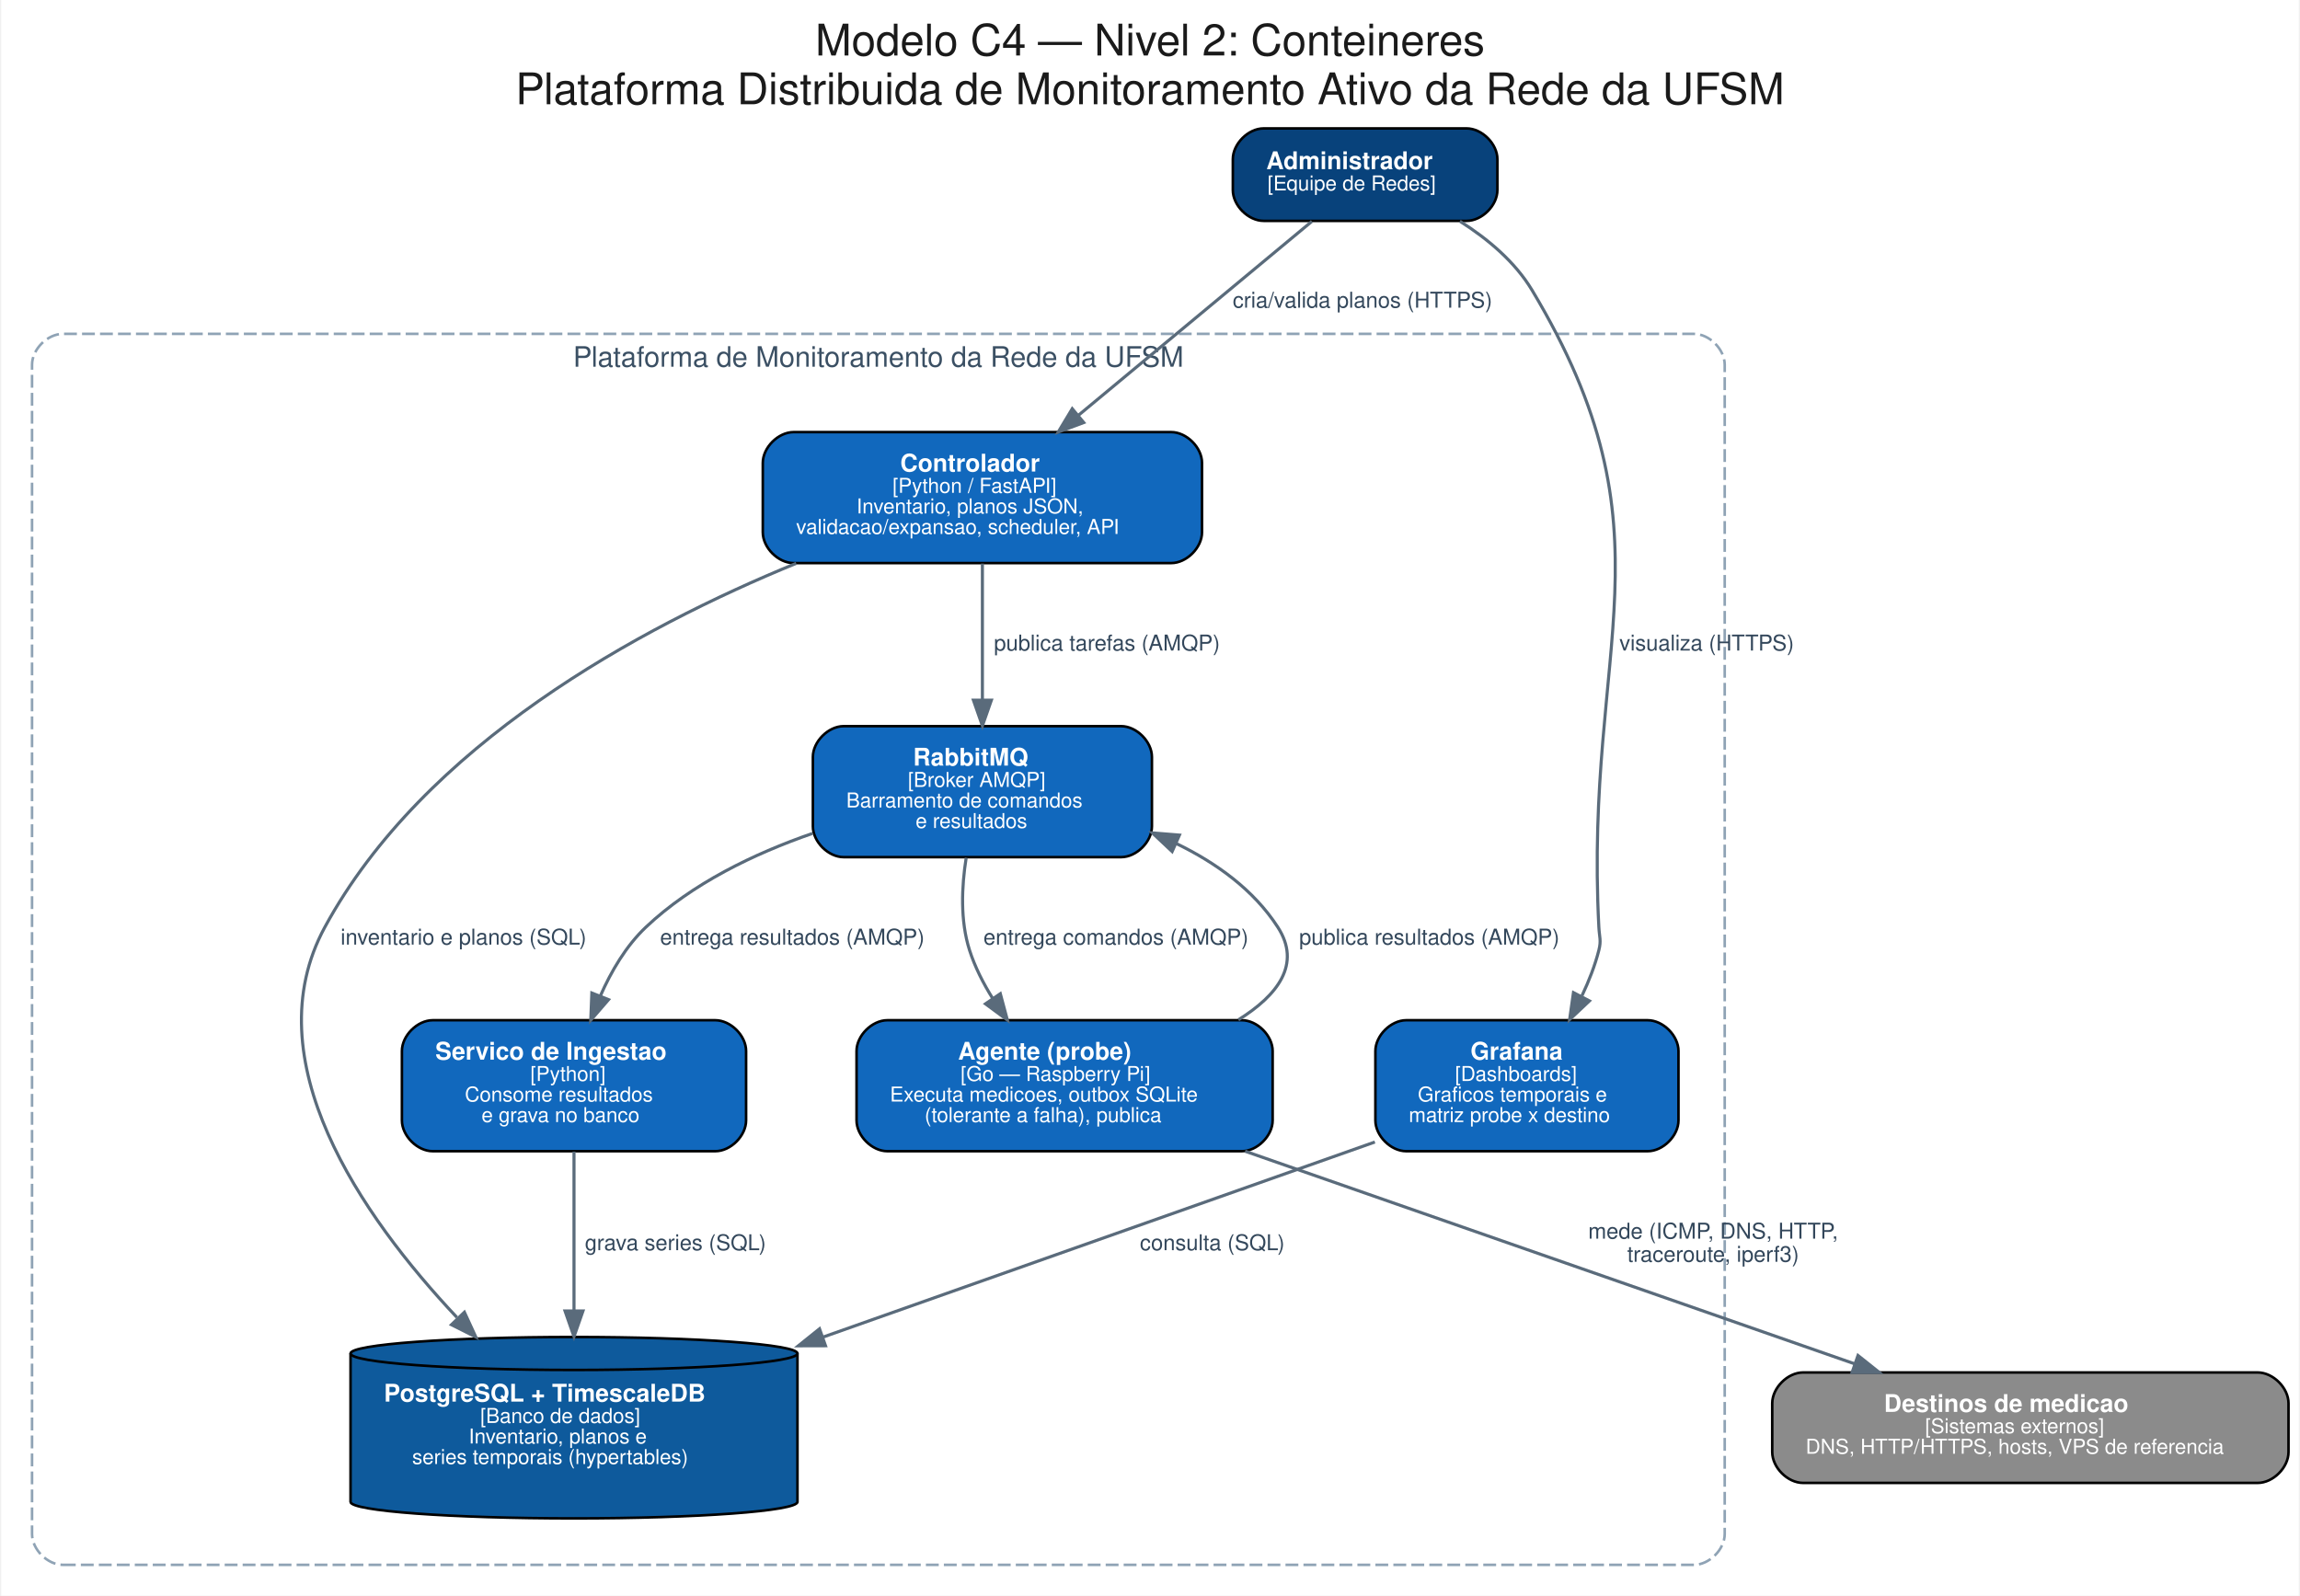
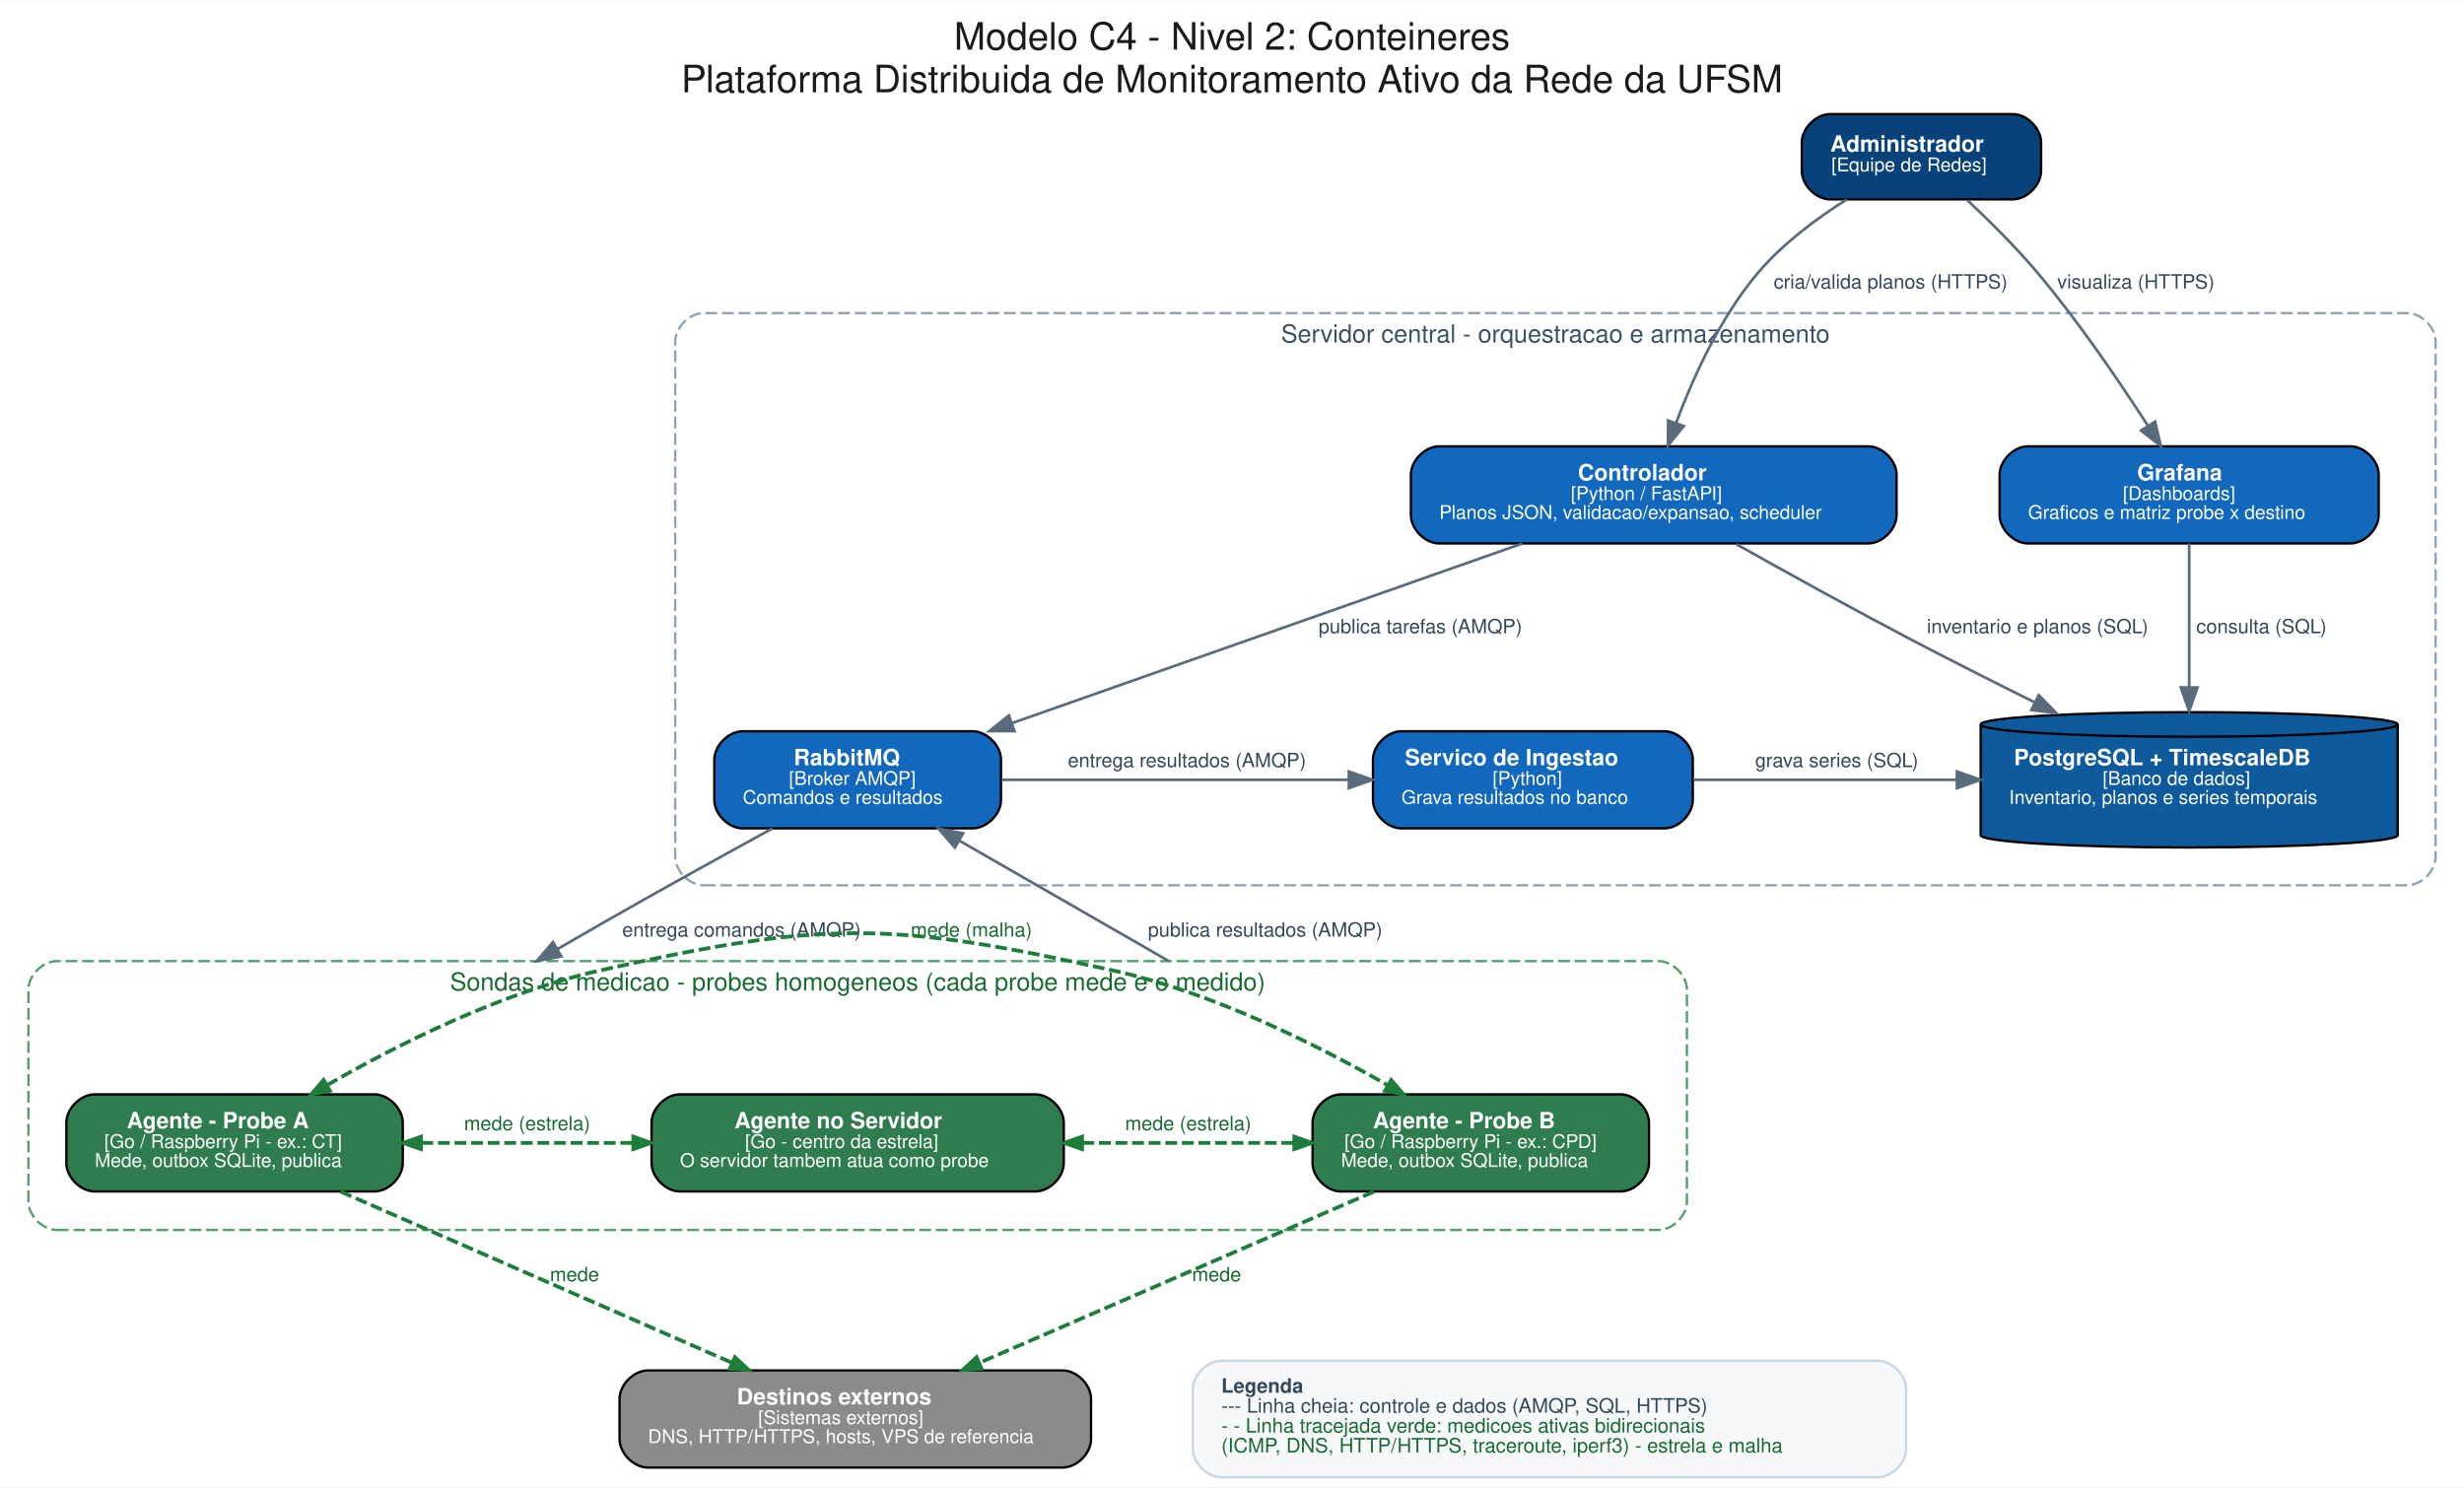
- <svg xmlns="http://www.w3.org/2000/svg" width="895pt" height="621pt" viewBox="0.00 0.00 894.50 621.31">
-   <g id="graph0" class="graph" transform="scale(1 1) rotate(0) translate(4 617.31)">
-     <polygon fill="white" stroke="transparent" points="-4,4 -4,-617.31 890.5,-617.31 890.5,4 -4,4" />
-     <text text-anchor="middle" x="443.25" y="-595.71" font-family="Helvetica,sans-Serif" font-size="17.00" fill="#1a1a1a">Modelo C4 — Nivel 2: Conteineres</text>
-     <text text-anchor="middle" x="443.25" y="-576.71" font-family="Helvetica,sans-Serif" font-size="17.00" fill="#1a1a1a">Plataforma Distribuida de Monitoramento Ativo da Rede da UFSM</text>
+ <svg xmlns="http://www.w3.org/2000/svg" width="1040pt" height="628pt" viewBox="0.00 0.00 1040.00 627.66">
+   <g id="graph0" class="graph" transform="scale(1 1) rotate(0) translate(4 623.66)">
+     <polygon fill="white" stroke="transparent" points="-4,4 -4,-623.66 1036,-623.66 1036,4 -4,4" />
+     <text text-anchor="middle" x="516" y="-602.86" font-family="Helvetica,sans-Serif" font-size="16.00" fill="#1a1a1a">Modelo C4 - Nivel 2: Conteineres</text>
+     <text text-anchor="middle" x="516" y="-584.86" font-family="Helvetica,sans-Serif" font-size="16.00" fill="#1a1a1a">Plataforma Distribuida de Monitoramento Ativo da Rede da UFSM</text>
    <g id="clust1" class="cluster">
-       <path fill="none" stroke="#8fa3b5" stroke-dasharray="5,2" d="M20,-8C20,-8 655,-8 655,-8 661,-8 667,-14 667,-20 667,-20 667,-475.31 667,-475.31 667,-481.31 661,-487.31 655,-487.31 655,-487.31 20,-487.31 20,-487.31 14,-487.31 8,-481.31 8,-475.31 8,-475.31 8,-20 8,-20 8,-14 14,-8 20,-8" />
-       <text text-anchor="middle" x="337.5" y="-474.51" font-family="Helvetica,sans-Serif" font-size="11.00" fill="#3b5064">Plataforma de Monitoramento da Rede da UFSM</text>
+       <path fill="none" stroke="#8fa3b5" stroke-dasharray="5,2" d="M293,-250.1C293,-250.1 1012,-250.1 1012,-250.1 1018,-250.1 1024,-256.1 1024,-262.1 1024,-262.1 1024,-479.66 1024,-479.66 1024,-485.66 1018,-491.66 1012,-491.66 1012,-491.66 293,-491.66 293,-491.66 287,-491.66 281,-485.66 281,-479.66 281,-479.66 281,-262.1 281,-262.1 281,-256.1 287,-250.1 293,-250.1" />
+       <text text-anchor="middle" x="652.5" y="-479.26" font-family="Helvetica,sans-Serif" font-size="10.50" fill="#3b5064">Servidor central - orquestracao e armazenamento</text>
+     </g>
+     <g id="clust2" class="cluster">
+       <path fill="none" stroke="#4fa06a" stroke-dasharray="5,2" d="M20,-104.6C20,-104.6 696,-104.6 696,-104.6 702,-104.6 708,-110.6 708,-116.6 708,-116.6 708,-206.1 708,-206.1 708,-212.1 702,-218.1 696,-218.1 696,-218.1 20,-218.1 20,-218.1 14,-218.1 8,-212.1 8,-206.1 8,-206.1 8,-116.6 8,-116.6 8,-110.6 14,-104.6 20,-104.6" />
+       <text text-anchor="middle" x="358" y="-205.7" font-family="Helvetica,sans-Serif" font-size="10.50" fill="#176a30">Sondas de medicao - probes homogeneos (cada probe mede e e medido)</text>
    </g>
    <g id="node1" class="node">
-       <path fill="#08427b" stroke="black" d="M566.5,-567.31C566.5,-567.31 487.5,-567.31 487.5,-567.31 481.5,-567.31 475.5,-561.31 475.5,-555.31 475.5,-555.31 475.5,-543.31 475.5,-543.31 475.5,-537.31 481.5,-531.31 487.5,-531.31 487.5,-531.31 566.5,-531.31 566.5,-531.31 572.5,-531.31 578.5,-537.31 578.5,-543.31 578.5,-543.31 578.5,-555.31 578.5,-555.31 578.5,-561.31 572.5,-567.31 566.5,-567.31" />
-       <text text-anchor="start" x="488.5" y="-551.46" font-family="Helvetica,sans-Serif" font-weight="bold" font-size="9.50" fill="white">Administrador</text>
-       <text text-anchor="start" x="489" y="-543.16" font-family="Helvetica,sans-Serif" font-size="8.00" fill="white">[Equipe de Redes]</text>
+       <path fill="#08427b" stroke="black" d="M845.5,-575.66C845.5,-575.66 768.5,-575.66 768.5,-575.66 762.5,-575.66 756.5,-569.66 756.5,-563.66 756.5,-563.66 756.5,-551.66 756.5,-551.66 756.5,-545.66 762.5,-539.66 768.5,-539.66 768.5,-539.66 845.5,-539.66 845.5,-539.66 851.5,-539.66 857.5,-545.66 857.5,-551.66 857.5,-551.66 857.5,-563.66 857.5,-563.66 857.5,-569.66 851.5,-575.66 845.5,-575.66" />
+       <text text-anchor="start" x="768.5" y="-559.81" font-family="Helvetica,sans-Serif" font-weight="bold" font-size="9.50" fill="white">Administrador</text>
+       <text text-anchor="start" x="769" y="-551.51" font-family="Helvetica,sans-Serif" font-size="8.00" fill="white">[Equipe de Redes]</text>
    </g>
    <g id="node2" class="node">
-       <path fill="#1168bd" stroke="black" d="M451.5,-449.06C451.5,-449.06 304.5,-449.06 304.5,-449.06 298.5,-449.06 292.5,-443.06 292.5,-437.06 292.5,-437.06 292.5,-410.06 292.5,-410.06 292.5,-404.06 298.5,-398.06 304.5,-398.06 304.5,-398.06 451.5,-398.06 451.5,-398.06 457.5,-398.06 463.5,-404.06 463.5,-410.06 463.5,-410.06 463.5,-437.06 463.5,-437.06 463.5,-443.06 457.5,-449.06 451.5,-449.06" />
-       <text text-anchor="start" x="346" y="-433.71" font-family="Helvetica,sans-Serif" font-weight="bold" font-size="9.50" fill="white">Controlador</text>
-       <text text-anchor="start" x="343" y="-425.41" font-family="Helvetica,sans-Serif" font-size="8.00" fill="white">[Python / FastAPI]</text>
-       <text text-anchor="start" x="329" y="-417.41" font-family="Helvetica,sans-Serif" font-size="8.00" fill="white">Inventario, planos JSON,</text>
-       <text text-anchor="start" x="305.5" y="-409.41" font-family="Helvetica,sans-Serif" font-size="8.00" fill="white">validacao/expansao, scheduler, API</text>
+       <path fill="#1168bd" stroke="black" d="M784.5,-435.42C784.5,-435.42 603.5,-435.42 603.5,-435.42 597.5,-435.42 591.5,-429.42 591.5,-423.42 591.5,-423.42 591.5,-406.41 591.5,-406.41 591.5,-400.41 597.5,-394.41 603.5,-394.41 603.5,-394.41 784.5,-394.41 784.5,-394.41 790.5,-394.41 796.5,-400.41 796.5,-406.41 796.5,-406.41 796.5,-423.42 796.5,-423.42 796.5,-429.42 790.5,-435.42 784.5,-435.42" />
+       <text text-anchor="start" x="662" y="-421.06" font-family="Helvetica,sans-Serif" font-weight="bold" font-size="9.50" fill="white">Controlador</text>
+       <text text-anchor="start" x="659" y="-412.76" font-family="Helvetica,sans-Serif" font-size="8.00" fill="white">[Python / FastAPI]</text>
+       <text text-anchor="start" x="603.5" y="-404.76" font-family="Helvetica,sans-Serif" font-size="8.00" fill="white">Planos JSON, validacao/expansao, scheduler</text>
    </g>
-     <g id="edge1" class="edge">
-       <path fill="none" stroke="#5a6b7b" stroke-width="1.2" d="M506.28,-531.11C482.82,-511.62 444.12,-479.48 415.35,-455.58" />
-       <polygon fill="#5a6b7b" stroke="#5a6b7b" stroke-width="1.2" points="417.45,-452.78 407.52,-449.08 412.98,-458.16 417.45,-452.78" />
-       <text text-anchor="middle" x="526" y="-497.51" font-family="Helvetica,sans-Serif" font-size="8.50" fill="#33475b">cria/valida planos (HTTPS)</text>
+     <g id="edge3" class="edge">
+       <path fill="none" stroke="#5a6b7b" stroke-width="1.15" d="M775.4,-539.58C762.58,-531.49 748.38,-520.91 738,-508.66 722.2,-490.02 710.71,-464.74 703.43,-445.29" />
+       <polygon fill="#5a6b7b" stroke="#5a6b7b" stroke-width="1.15" points="706.67,-443.95 700.02,-435.71 700.08,-446.3 706.67,-443.95" />
+       <text text-anchor="middle" x="794" y="-502.02" font-family="Helvetica,sans-Serif" font-size="8.30" fill="#33475b">cria/valida planos (HTTPS)</text>
    </g>
    <g id="node3" class="node">
-       <path fill="#1168bd" stroke="black" d="M637,-220.06C637,-220.06 543,-220.06 543,-220.06 537,-220.06 531,-214.06 531,-208.06 531,-208.06 531,-181.06 531,-181.06 531,-175.06 537,-169.06 543,-169.06 543,-169.06 637,-169.06 637,-169.06 643,-169.06 649,-175.06 649,-181.06 649,-181.06 649,-208.06 649,-208.06 649,-214.06 643,-220.06 637,-220.06" />
-       <text text-anchor="start" x="568" y="-204.71" font-family="Helvetica,sans-Serif" font-weight="bold" font-size="9.50" fill="white">Grafana</text>
-       <text text-anchor="start" x="562" y="-196.41" font-family="Helvetica,sans-Serif" font-size="8.00" fill="white">[Dashboards]</text>
-       <text text-anchor="start" x="547.5" y="-188.41" font-family="Helvetica,sans-Serif" font-size="8.00" fill="white">Graficos temporais e</text>
-       <text text-anchor="start" x="544" y="-180.41" font-family="Helvetica,sans-Serif" font-size="8.00" fill="white">matriz probe x destino</text>
+       <path fill="#1168bd" stroke="black" d="M988,-435.42C988,-435.42 852,-435.42 852,-435.42 846,-435.42 840,-429.42 840,-423.42 840,-423.42 840,-406.41 840,-406.41 840,-400.41 846,-394.41 852,-394.41 852,-394.41 988,-394.41 988,-394.41 994,-394.41 1000,-400.41 1000,-406.41 1000,-406.41 1000,-423.42 1000,-423.42 1000,-429.42 994,-435.42 988,-435.42" />
+       <text text-anchor="start" x="898" y="-421.06" font-family="Helvetica,sans-Serif" font-weight="bold" font-size="9.50" fill="white">Grafana</text>
+       <text text-anchor="start" x="892" y="-412.76" font-family="Helvetica,sans-Serif" font-size="8.00" fill="white">[Dashboards]</text>
+       <text text-anchor="start" x="852" y="-404.76" font-family="Helvetica,sans-Serif" font-size="8.00" fill="white">Graficos e matriz probe x destino</text>
    </g>
-     <g id="edge2" class="edge">
-       <path fill="none" stroke="#5a6b7b" stroke-width="1.2" d="M563.89,-531.17C574.68,-524.34 585.34,-515.42 592,-504.31 648.99,-409.26 612.21,-366.99 618,-256.31 618.21,-252.32 618.98,-251.19 618,-247.31 616.49,-241.35 614.14,-235.33 611.43,-229.61" />
-       <polygon fill="#5a6b7b" stroke="#5a6b7b" stroke-width="1.2" points="614.33,-227.59 606.62,-220.32 608.11,-230.81 614.33,-227.59" />
-       <text text-anchor="middle" x="660" y="-364.01" font-family="Helvetica,sans-Serif" font-size="8.50" fill="#33475b">visualiza (HTTPS)</text>
+     <g id="edge4" class="edge">
+       <path fill="none" stroke="#5a6b7b" stroke-width="1.15" d="M826.47,-539.23C835.83,-530.45 846.95,-519.41 856,-508.66 873.3,-488.12 890.44,-462.94 902.63,-444.01" />
+       <polygon fill="#5a6b7b" stroke="#5a6b7b" stroke-width="1.15" points="905.61,-445.84 908.03,-435.52 899.71,-442.08 905.61,-445.84" />
+       <text text-anchor="middle" x="897.5" y="-502.02" font-family="Helvetica,sans-Serif" font-size="8.30" fill="#33475b">visualiza (HTTPS)</text>
    </g>
    <g id="node4" class="node">
-       <path fill="#1168bd" stroke="black" d="M432,-334.56C432,-334.56 324,-334.56 324,-334.56 318,-334.56 312,-328.56 312,-322.56 312,-322.56 312,-295.56 312,-295.56 312,-289.56 318,-283.56 324,-283.56 324,-283.56 432,-283.56 432,-283.56 438,-283.56 444,-289.56 444,-295.56 444,-295.56 444,-322.56 444,-322.56 444,-328.56 438,-334.56 432,-334.56" />
-       <text text-anchor="start" x="351" y="-319.21" font-family="Helvetica,sans-Serif" font-weight="bold" font-size="9.50" fill="white">RabbitMQ</text>
-       <text text-anchor="start" x="349" y="-310.91" font-family="Helvetica,sans-Serif" font-size="8.00" fill="white">[Broker AMQP]</text>
-       <text text-anchor="start" x="325" y="-302.91" font-family="Helvetica,sans-Serif" font-size="8.00" fill="white">Barramento de comandos</text>
-       <text text-anchor="start" x="352" y="-294.91" font-family="Helvetica,sans-Serif" font-size="8.00" fill="white">e resultados</text>
+       <path fill="#1168bd" stroke="black" d="M406.5,-315.13C406.5,-315.13 309.5,-315.13 309.5,-315.13 303.5,-315.13 297.5,-309.13 297.5,-303.13 297.5,-303.13 297.5,-286.13 297.5,-286.13 297.5,-280.13 303.5,-274.13 309.5,-274.13 309.5,-274.13 406.5,-274.13 406.5,-274.13 412.5,-274.13 418.5,-280.13 418.5,-286.13 418.5,-286.13 418.5,-303.13 418.5,-303.13 418.5,-309.13 412.5,-315.13 406.5,-315.13" />
+       <text text-anchor="start" x="331" y="-300.78" font-family="Helvetica,sans-Serif" font-weight="bold" font-size="9.50" fill="white">RabbitMQ</text>
+       <text text-anchor="start" x="329" y="-292.48" font-family="Helvetica,sans-Serif" font-size="8.00" fill="white">[Broker AMQP]</text>
+       <text text-anchor="start" x="309.5" y="-284.48" font-family="Helvetica,sans-Serif" font-size="8.00" fill="white">Comandos e resultados</text>
    </g>
-     <g id="edge4" class="edge">
-       <path fill="none" stroke="#5a6b7b" stroke-width="1.2" d="M378,-397.87C378,-382.34 378,-362.06 378,-344.9" />
-       <polygon fill="#5a6b7b" stroke="#5a6b7b" stroke-width="1.2" points="381.5,-344.69 378,-334.69 374.5,-344.69 381.5,-344.69" />
-       <text text-anchor="middle" x="426.5" y="-364.01" font-family="Helvetica,sans-Serif" font-size="8.50" fill="#33475b">publica tarefas (AMQP)</text>
+     <g id="edge5" class="edge">
+       <path fill="none" stroke="#5a6b7b" stroke-width="1.15" d="M638.52,-394.38C579.42,-373.58 485.95,-340.67 423.34,-318.63" />
+       <polygon fill="#5a6b7b" stroke="#5a6b7b" stroke-width="1.15" points="424.16,-315.21 413.57,-315.19 421.84,-321.81 424.16,-315.21" />
+       <text text-anchor="middle" x="595.5" y="-356.52" font-family="Helvetica,sans-Serif" font-size="8.30" fill="#33475b">publica tarefas (AMQP)</text>
+     </g>
+     <g id="node6" class="node">
+       <path fill="#0e5a9c" stroke="black" d="M1008,-318C1008,-320.87 968.56,-323.19 920,-323.19 871.44,-323.19 832,-320.87 832,-318 832,-318 832,-271.26 832,-271.26 832,-268.4 871.44,-266.07 920,-266.07 968.56,-266.07 1008,-268.4 1008,-271.26 1008,-271.26 1008,-318 1008,-318" />
+       <path fill="none" stroke="black" d="M1008,-318C1008,-315.14 968.56,-312.81 920,-312.81 871.44,-312.81 832,-315.14 832,-318" />
+       <text text-anchor="start" x="846" y="-300.78" font-family="Helvetica,sans-Serif" font-weight="bold" font-size="9.50" fill="white">PostgreSQL + TimescaleDB</text>
+       <text text-anchor="start" x="883.5" y="-292.48" font-family="Helvetica,sans-Serif" font-size="8.00" fill="white">[Banco de dados]</text>
+       <text text-anchor="start" x="844" y="-284.48" font-family="Helvetica,sans-Serif" font-size="8.00" fill="white">Inventario, planos e series temporais</text>
+     </g>
+     <g id="edge6" class="edge">
+       <path fill="none" stroke="#5a6b7b" stroke-width="1.15" d="M728.8,-394.14C749.86,-382.3 777.33,-367.1 802,-354.16 818.92,-345.29 837.36,-335.98 854.53,-327.46" />
+       <polygon fill="#5a6b7b" stroke="#5a6b7b" stroke-width="1.15" points="856.51,-330.38 863.92,-322.81 853.4,-324.11 856.51,-330.38" />
+       <text text-anchor="middle" x="856" y="-356.52" font-family="Helvetica,sans-Serif" font-size="8.30" fill="#33475b">inventario e planos (SQL)</text>
+     </g>
+     <g id="edge7" class="edge">
+       <path fill="none" stroke="#5a6b7b" stroke-width="1.15" d="M920,-394.38C920,-377.95 920,-353.98 920,-333.77" />
+       <polygon fill="#5a6b7b" stroke="#5a6b7b" stroke-width="1.15" points="923.5,-333.6 920,-323.6 916.5,-333.6 923.5,-333.6" />
+       <text text-anchor="middle" x="950.5" y="-356.52" font-family="Helvetica,sans-Serif" font-size="8.30" fill="#33475b">consulta (SQL)</text>
+     </g>
+     <g id="node5" class="node">
+       <path fill="#1168bd" stroke="black" d="M698.5,-315.13C698.5,-315.13 587.5,-315.13 587.5,-315.13 581.5,-315.13 575.5,-309.13 575.5,-303.13 575.5,-303.13 575.5,-286.13 575.5,-286.13 575.5,-280.13 581.5,-274.13 587.5,-274.13 587.5,-274.13 698.5,-274.13 698.5,-274.13 704.5,-274.13 710.5,-280.13 710.5,-286.13 710.5,-286.13 710.5,-303.13 710.5,-303.13 710.5,-309.13 704.5,-315.13 698.5,-315.13" />
+       <text text-anchor="start" x="589" y="-300.78" font-family="Helvetica,sans-Serif" font-weight="bold" font-size="9.50" fill="white">Servico de Ingestao</text>
+       <text text-anchor="start" x="626" y="-292.48" font-family="Helvetica,sans-Serif" font-size="8.00" fill="white">[Python]</text>
+       <text text-anchor="start" x="587.5" y="-284.48" font-family="Helvetica,sans-Serif" font-size="8.00" fill="white">Grava resultados no banco</text>
+     </g>
+     <g id="edge9" class="edge">
+       <path fill="none" stroke="#5a6b7b" stroke-width="1.15" d="M418.79,-294.63C461.5,-294.63 518.99,-294.63 565.07,-294.63" />
+       <polygon fill="#5a6b7b" stroke="#5a6b7b" stroke-width="1.15" points="565.32,-298.13 575.32,-294.63 565.32,-291.13 565.32,-298.13" />
+       <text text-anchor="middle" x="497" y="-299.99" font-family="Helvetica,sans-Serif" font-size="8.30" fill="#33475b">entrega resultados (AMQP)</text>
    </g>
    <g id="node7" class="node">
-       <path fill="#0e5a9c" stroke="black" d="M306,-90.3C306,-93.84 267.01,-96.72 219,-96.72 170.99,-96.72 132,-93.84 132,-90.3 132,-90.3 132,-32.51 132,-32.51 132,-28.97 170.99,-26.09 219,-26.09 267.01,-26.09 306,-28.97 306,-32.51 306,-32.51 306,-90.3 306,-90.3" />
-       <path fill="none" stroke="black" d="M306,-90.3C306,-86.76 267.01,-83.88 219,-83.88 170.99,-83.88 132,-86.76 132,-90.3" />
-       <text text-anchor="start" x="145" y="-71.56" font-family="Helvetica,sans-Serif" font-weight="bold" font-size="9.50" fill="white">PostgreSQL + TimescaleDB</text>
-       <text text-anchor="start" x="182.5" y="-63.26" font-family="Helvetica,sans-Serif" font-size="8.00" fill="white">[Banco de dados]</text>
-       <text text-anchor="start" x="178" y="-55.26" font-family="Helvetica,sans-Serif" font-size="8.00" fill="white">Inventario, planos e</text>
-       <text text-anchor="start" x="156" y="-47.26" font-family="Helvetica,sans-Serif" font-size="8.00" fill="white">series temporais (hypertables)</text>
+       <path fill="#2f7d4f" stroke="black" d="M154,-161.85C154,-161.85 36,-161.85 36,-161.85 30,-161.85 24,-155.85 24,-149.85 24,-149.85 24,-132.85 24,-132.85 24,-126.85 30,-120.85 36,-120.85 36,-120.85 154,-120.85 154,-120.85 160,-120.85 166,-126.85 166,-132.85 166,-132.85 166,-149.85 166,-149.85 166,-155.85 160,-161.85 154,-161.85" />
+       <text text-anchor="start" x="49.5" y="-147.5" font-family="Helvetica,sans-Serif" font-weight="bold" font-size="9.50" fill="white">Agente - Probe A</text>
+       <text text-anchor="start" x="40" y="-139.2" font-family="Helvetica,sans-Serif" font-size="8.00" fill="white">[Go / Raspberry Pi - ex.: CT]</text>
+       <text text-anchor="start" x="36" y="-131.2" font-family="Helvetica,sans-Serif" font-size="8.00" fill="white">Mede, outbox SQLite, publica</text>
    </g>
-     <g id="edge3" class="edge">
-       <path fill="none" stroke="#5a6b7b" stroke-width="1.2" d="M305.51,-397.96C244.3,-372.89 160.63,-327.45 122,-256.31 93.96,-204.68 136.18,-143.92 173.4,-104.36" />
-       <polygon fill="#5a6b7b" stroke="#5a6b7b" stroke-width="1.2" points="176.33,-106.37 180.76,-96.74 171.29,-101.5 176.33,-106.37" />
-       <text text-anchor="middle" x="176" y="-249.51" font-family="Helvetica,sans-Serif" font-size="8.50" fill="#33475b">inventario e planos (SQL)</text>
-     </g>
-     <g id="edge9" class="edge">
-       <path fill="none" stroke="#5a6b7b" stroke-width="1.2" d="M530.8,-172.64C472.97,-152.19 383.94,-120.72 315.8,-96.63" />
-       <polygon fill="#5a6b7b" stroke="#5a6b7b" stroke-width="1.2" points="316.92,-93.31 306.33,-93.28 314.59,-99.91 316.92,-93.31" />
-       <text text-anchor="middle" x="467.5" y="-130.51" font-family="Helvetica,sans-Serif" font-size="8.50" fill="#33475b">consulta (SQL)</text>
-     </g>
-     <g id="node5" class="node">
-       <path fill="#1168bd" stroke="black" d="M274,-220.06C274,-220.06 164,-220.06 164,-220.06 158,-220.06 152,-214.06 152,-208.06 152,-208.06 152,-181.06 152,-181.06 152,-175.06 158,-169.06 164,-169.06 164,-169.06 274,-169.06 274,-169.06 280,-169.06 286,-175.06 286,-181.06 286,-181.06 286,-208.06 286,-208.06 286,-214.06 280,-220.06 274,-220.06" />
-       <text text-anchor="start" x="165" y="-204.71" font-family="Helvetica,sans-Serif" font-weight="bold" font-size="9.50" fill="white">Servico de Ingestao</text>
-       <text text-anchor="start" x="202" y="-196.41" font-family="Helvetica,sans-Serif" font-size="8.00" fill="white">[Python]</text>
-       <text text-anchor="start" x="176.5" y="-188.41" font-family="Helvetica,sans-Serif" font-size="8.00" fill="white">Consome resultados</text>
-       <text text-anchor="start" x="183" y="-180.41" font-family="Helvetica,sans-Serif" font-size="8.00" fill="white">e grava no banco</text>
-     </g>
-     <g id="edge7" class="edge">
-       <path fill="none" stroke="#5a6b7b" stroke-width="1.2" d="M311.82,-292.79C289.12,-284.92 264.94,-273.28 247,-256.31 239.28,-249.01 233.5,-239.17 229.26,-229.53" />
-       <polygon fill="#5a6b7b" stroke="#5a6b7b" stroke-width="1.2" points="232.45,-228.08 225.52,-220.07 225.94,-230.66 232.45,-228.08" />
-       <text text-anchor="middle" x="304" y="-249.51" font-family="Helvetica,sans-Serif" font-size="8.50" fill="#33475b">entrega resultados (AMQP)</text>
-     </g>
-     <g id="node6" class="node">
-       <path fill="#1168bd" stroke="black" d="M479,-220.06C479,-220.06 341,-220.06 341,-220.06 335,-220.06 329,-214.06 329,-208.06 329,-208.06 329,-181.06 329,-181.06 329,-175.06 335,-169.06 341,-169.06 341,-169.06 479,-169.06 479,-169.06 485,-169.06 491,-175.06 491,-181.06 491,-181.06 491,-208.06 491,-208.06 491,-214.06 485,-220.06 479,-220.06" />
-       <text text-anchor="start" x="368.5" y="-204.71" font-family="Helvetica,sans-Serif" font-weight="bold" font-size="9.50" fill="white">Agente (probe)</text>
-       <text text-anchor="start" x="369.5" y="-196.41" font-family="Helvetica,sans-Serif" font-size="8.00" fill="white">[Go — Raspberry Pi]</text>
-       <text text-anchor="start" x="342" y="-188.41" font-family="Helvetica,sans-Serif" font-size="8.00" fill="white">Executa medicoes, outbox SQLite</text>
-       <text text-anchor="start" x="355.5" y="-180.41" font-family="Helvetica,sans-Serif" font-size="8.00" fill="white">(tolerante a falha), publica</text>
-     </g>
-     <g id="edge5" class="edge">
-       <path fill="none" stroke="#5a6b7b" stroke-width="1.2" d="M371.69,-283.33C369.9,-272.1 369.32,-258.8 373,-247.31 375.08,-240.81 378.32,-234.43 382.03,-228.5" />
-       <polygon fill="#5a6b7b" stroke="#5a6b7b" stroke-width="1.2" points="384.98,-230.39 387.72,-220.15 379.19,-226.44 384.98,-230.39" />
-       <text text-anchor="middle" x="430" y="-249.51" font-family="Helvetica,sans-Serif" font-size="8.50" fill="#33475b">entrega comandos (AMQP)</text>
+     <g id="edge10" class="edge">
+       <path fill="none" stroke="#5a6b7b" stroke-width="1.15" d="M322.04,-274.11C301.45,-262.85 275.18,-248.34 252,-235.1 245.24,-231.24 238.33,-227.26 231.36,-223.23" />
+       <polygon fill="#5a6b7b" stroke="#5a6b7b" stroke-width="1.15" points="232.92,-220.09 222.51,-218.1 229.41,-226.14 232.92,-220.09" />
+       <text text-anchor="middle" x="309" y="-228.46" font-family="Helvetica,sans-Serif" font-size="8.30" fill="#33475b">entrega comandos (AMQP)</text>
    </g>
    <g id="edge8" class="edge">
-       <path fill="none" stroke="#5a6b7b" stroke-width="1.2" d="M219,-168.89C219,-151.5 219,-127.71 219,-107.03" />
-       <polygon fill="#5a6b7b" stroke="#5a6b7b" stroke-width="1.2" points="222.5,-106.86 219,-96.86 215.5,-106.86 222.5,-106.86" />
-       <text text-anchor="middle" x="258.5" y="-130.51" font-family="Helvetica,sans-Serif" font-size="8.50" fill="#33475b">grava series (SQL)</text>
-     </g>
-     <g id="edge6" class="edge">
-       <path fill="none" stroke="#5a6b7b" stroke-width="1.2" d="M477.65,-220.22C492.96,-229.77 502.31,-241.92 493,-256.31 483.61,-270.84 469.06,-281.32 453.44,-288.88" />
-       <polygon fill="#5a6b7b" stroke="#5a6b7b" stroke-width="1.2" points="451.87,-285.75 444.15,-293.01 454.71,-292.15 451.87,-285.75" />
-       <text text-anchor="middle" x="552" y="-249.51" font-family="Helvetica,sans-Serif" font-size="8.50" fill="#33475b">publica resultados (AMQP)</text>
+       <path fill="none" stroke="#5a6b7b" stroke-width="1.15" d="M710.76,-294.63C744.14,-294.63 785.01,-294.63 821.75,-294.63" />
+       <polygon fill="#5a6b7b" stroke="#5a6b7b" stroke-width="1.15" points="821.99,-298.13 831.99,-294.63 821.99,-291.13 821.99,-298.13" />
+       <text text-anchor="middle" x="771.25" y="-299.99" font-family="Helvetica,sans-Serif" font-size="8.30" fill="#33475b">grava series (SQL)</text>
    </g>
    <g id="node8" class="node">
-       <path fill="#8b8b8b" stroke="black" d="M874.5,-82.91C874.5,-82.91 697.5,-82.91 697.5,-82.91 691.5,-82.91 685.5,-76.91 685.5,-70.91 685.5,-70.91 685.5,-51.9 685.5,-51.9 685.5,-45.9 691.5,-39.9 697.5,-39.9 697.5,-39.9 874.5,-39.9 874.5,-39.9 880.5,-39.9 886.5,-45.9 886.5,-51.9 886.5,-51.9 886.5,-70.91 886.5,-70.91 886.5,-76.91 880.5,-82.91 874.5,-82.91" />
-       <text text-anchor="start" x="729" y="-67.56" font-family="Helvetica,sans-Serif" font-weight="bold" font-size="9.50" fill="white">Destinos de medicao</text>
-       <text text-anchor="start" x="745" y="-59.26" font-family="Helvetica,sans-Serif" font-size="8.00" fill="white">[Sistemas externos]</text>
-       <text text-anchor="start" x="698.5" y="-51.26" font-family="Helvetica,sans-Serif" font-size="8.00" fill="white">DNS, HTTP/HTTPS, hosts, VPS de referencia</text>
+       <path fill="#2f7d4f" stroke="black" d="M433,-161.85C433,-161.85 283,-161.85 283,-161.85 277,-161.85 271,-155.85 271,-149.85 271,-149.85 271,-132.85 271,-132.85 271,-126.85 277,-120.85 283,-120.85 283,-120.85 433,-120.85 433,-120.85 439,-120.85 445,-126.85 445,-132.85 445,-132.85 445,-149.85 445,-149.85 445,-155.85 439,-161.85 433,-161.85" />
+       <text text-anchor="start" x="306" y="-147.5" font-family="Helvetica,sans-Serif" font-weight="bold" font-size="9.50" fill="white">Agente no Servidor</text>
+       <text text-anchor="start" x="310.5" y="-139.2" font-family="Helvetica,sans-Serif" font-size="8.00" fill="white">[Go - centro da estrela]</text>
+       <text text-anchor="start" x="283" y="-131.2" font-family="Helvetica,sans-Serif" font-size="8.00" fill="white">O servidor tambem atua como probe</text>
    </g>
-     <g id="edge10" class="edge">
-       <path fill="none" stroke="#5a6b7b" stroke-width="1.2" d="M480.28,-169.05C548.15,-145.37 650.27,-109.75 717.52,-86.29" />
-       <polygon fill="#5a6b7b" stroke="#5a6b7b" stroke-width="1.2" points="718.89,-89.52 727.18,-82.92 716.59,-82.91 718.89,-89.52" />
-       <text text-anchor="middle" x="662.5" y="-135.01" font-family="Helvetica,sans-Serif" font-size="8.50" fill="#33475b">mede (ICMP, DNS, HTTP,</text>
-       <text text-anchor="middle" x="662.5" y="-126.01" font-family="Helvetica,sans-Serif" font-size="8.50" fill="#33475b">traceroute, iperf3)</text>
+     <g id="edge12" class="edge">
+       <path fill="none" stroke="#1e7d3a" stroke-width="1.6" stroke-dasharray="5,2" d="M173.84,-141.35C201.89,-141.35 233.78,-141.35 263.04,-141.35" />
+       <polygon fill="#1e7d3a" stroke="#1e7d3a" stroke-width="1.6" points="173.67,-138.73 166.17,-141.35 173.67,-143.98 173.67,-138.73" />
+       <polygon fill="#1e7d3a" stroke="#1e7d3a" stroke-width="1.6" points="263.32,-143.98 270.82,-141.35 263.32,-138.73 263.32,-143.98" />
+       <text text-anchor="middle" x="218.5" y="-146.71" font-family="Helvetica,sans-Serif" font-size="8.30" fill="#176a30">mede (estrela)</text>
+     </g>
+     <g id="node9" class="node">
+       <path fill="#2f7d4f" stroke="black" d="M680,-161.85C680,-161.85 562,-161.85 562,-161.85 556,-161.85 550,-155.85 550,-149.85 550,-149.85 550,-132.85 550,-132.85 550,-126.85 556,-120.85 562,-120.85 562,-120.85 680,-120.85 680,-120.85 686,-120.85 692,-126.85 692,-132.85 692,-132.85 692,-149.85 692,-149.85 692,-155.85 686,-161.85 680,-161.85" />
+       <text text-anchor="start" x="575.5" y="-147.5" font-family="Helvetica,sans-Serif" font-weight="bold" font-size="9.50" fill="white">Agente - Probe B</text>
+       <text text-anchor="start" x="563.5" y="-139.2" font-family="Helvetica,sans-Serif" font-size="8.00" fill="white">[Go / Raspberry Pi - ex.: CPD]</text>
+       <text text-anchor="start" x="562" y="-131.2" font-family="Helvetica,sans-Serif" font-size="8.00" fill="white">Mede, outbox SQLite, publica</text>
+     </g>
+     <g id="edge14" class="edge">
+       <path fill="none" stroke="#1e7d3a" stroke-width="1.6" stroke-dasharray="5,2" d="M134.01,-165.72C164.14,-183.04 207.56,-204.8 249,-214.1 343.11,-235.21 371.87,-235.09 466,-214.1 507.67,-204.81 551.38,-183.04 581.72,-165.72" />
+       <polygon fill="#1e7d3a" stroke="#1e7d3a" stroke-width="1.6" points="135.21,-163.38 127.41,-161.87 132.57,-167.92 135.21,-163.38" />
+       <polygon fill="#1e7d3a" stroke="#1e7d3a" stroke-width="1.6" points="583.19,-167.9 588.36,-161.88 580.56,-163.36 583.19,-167.9" />
+       <text text-anchor="middle" x="406" y="-228.46" font-family="Helvetica,sans-Serif" font-size="8.30" fill="#176a30">mede (malha)</text>
+     </g>
+     <g id="node10" class="node">
+       <path fill="#8b8b8b" stroke="black" d="M444.5,-45.3C444.5,-45.3 269.5,-45.3 269.5,-45.3 263.5,-45.3 257.5,-39.3 257.5,-33.3 257.5,-33.3 257.5,-16.3 257.5,-16.3 257.5,-10.3 263.5,-4.3 269.5,-4.3 269.5,-4.3 444.5,-4.3 444.5,-4.3 450.5,-4.3 456.5,-10.3 456.5,-16.3 456.5,-16.3 456.5,-33.3 456.5,-33.3 456.5,-39.3 450.5,-45.3 444.5,-45.3" />
+       <text text-anchor="start" x="307" y="-30.95" font-family="Helvetica,sans-Serif" font-weight="bold" font-size="9.50" fill="white">Destinos externos</text>
+       <text text-anchor="start" x="316" y="-22.65" font-family="Helvetica,sans-Serif" font-size="8.00" fill="white">[Sistemas externos]</text>
+       <text text-anchor="start" x="269.5" y="-14.65" font-family="Helvetica,sans-Serif" font-size="8.00" fill="white">DNS, HTTP/HTTPS, hosts, VPS de referencia</text>
+     </g>
+     <g id="edge15" class="edge">
+       <path fill="none" stroke="#1e7d3a" stroke-width="1.6" stroke-dasharray="5,2" d="M139.74,-120.79C185.57,-100.75 256.76,-69.63 305.05,-48.51" />
+       <polygon fill="#1e7d3a" stroke="#1e7d3a" stroke-width="1.6" points="306.18,-50.88 312,-45.47 304.08,-46.07 306.18,-50.88" />
+       <text text-anchor="middle" x="238.5" y="-82.96" font-family="Helvetica,sans-Serif" font-size="8.30" fill="#176a30">mede</text>
+     </g>
+     <g id="edge13" class="edge">
+       <path fill="none" stroke="#1e7d3a" stroke-width="1.6" stroke-dasharray="5,2" d="M452.84,-141.35C482.07,-141.35 513.93,-141.35 541.98,-141.35" />
+       <polygon fill="#1e7d3a" stroke="#1e7d3a" stroke-width="1.6" points="452.71,-138.73 445.21,-141.35 452.71,-143.98 452.71,-138.73" />
+       <polygon fill="#1e7d3a" stroke="#1e7d3a" stroke-width="1.6" points="542.28,-143.98 549.78,-141.35 542.28,-138.73 542.28,-143.98" />
+       <text text-anchor="middle" x="497.5" y="-146.71" font-family="Helvetica,sans-Serif" font-size="8.30" fill="#176a30">mede (estrela)</text>
+     </g>
+     <g id="edge11" class="edge">
+       <path fill="none" stroke="#5a6b7b" stroke-width="1.15" d="M489.32,-218.1C457.38,-236.47 425.46,-254.83 401.09,-268.85" />
+       <polygon fill="#5a6b7b" stroke="#5a6b7b" stroke-width="1.15" points="399.04,-265.99 392.11,-274.01 402.53,-272.06 399.04,-265.99" />
+       <text text-anchor="middle" x="530" y="-228.46" font-family="Helvetica,sans-Serif" font-size="8.30" fill="#33475b">publica resultados (AMQP)</text>
+     </g>
+     <g id="edge16" class="edge">
+       <path fill="none" stroke="#1e7d3a" stroke-width="1.6" stroke-dasharray="5,2" d="M575.92,-120.79C529.74,-100.75 458.01,-69.63 409.35,-48.51" />
+       <polygon fill="#1e7d3a" stroke="#1e7d3a" stroke-width="1.6" points="410.26,-46.05 402.34,-45.47 408.17,-50.87 410.26,-46.05" />
+       <text text-anchor="middle" x="509.5" y="-82.96" font-family="Helvetica,sans-Serif" font-size="8.30" fill="#176a30">mede</text>
+     </g>
+     <g id="node11" class="node">
+       <path fill="#f6f8fa" stroke="#c9d6e5" d="M788.5,-49.4C788.5,-49.4 511.5,-49.4 511.5,-49.4 505.5,-49.4 499.5,-43.4 499.5,-37.4 499.5,-37.4 499.5,-12.2 499.5,-12.2 499.5,-6.2 505.5,-0.2 511.5,-0.2 511.5,-0.2 788.5,-0.2 788.5,-0.2 794.5,-0.2 800.5,-6.2 800.5,-12.2 800.5,-12.2 800.5,-37.4 800.5,-37.4 800.5,-43.4 794.5,-49.4 788.5,-49.4" />
+       <text text-anchor="start" x="511.5" y="-35.88" font-family="Helvetica,sans-Serif" font-weight="bold" font-size="8.40" fill="#33475b">Legenda</text>
+       <text text-anchor="start" x="511.5" y="-27.48" font-family="Helvetica,sans-Serif" font-size="8.40" fill="#33475b">--- Linha cheia: controle e dados (AMQP, SQL, HTTPS)</text>
+       <text text-anchor="start" x="511.5" y="-19.08" font-family="Helvetica,sans-Serif" font-size="8.40" fill="#176a30">- - Linha tracejada verde: medicoes ativas bidirecionais</text>
+       <text text-anchor="start" x="511.5" y="-10.68" font-family="Helvetica,sans-Serif" font-size="8.40" fill="#176a30">    (ICMP, DNS, HTTP/HTTPS, traceroute, iperf3) - estrela e malha</text>
    </g>
  </g>
</svg>
